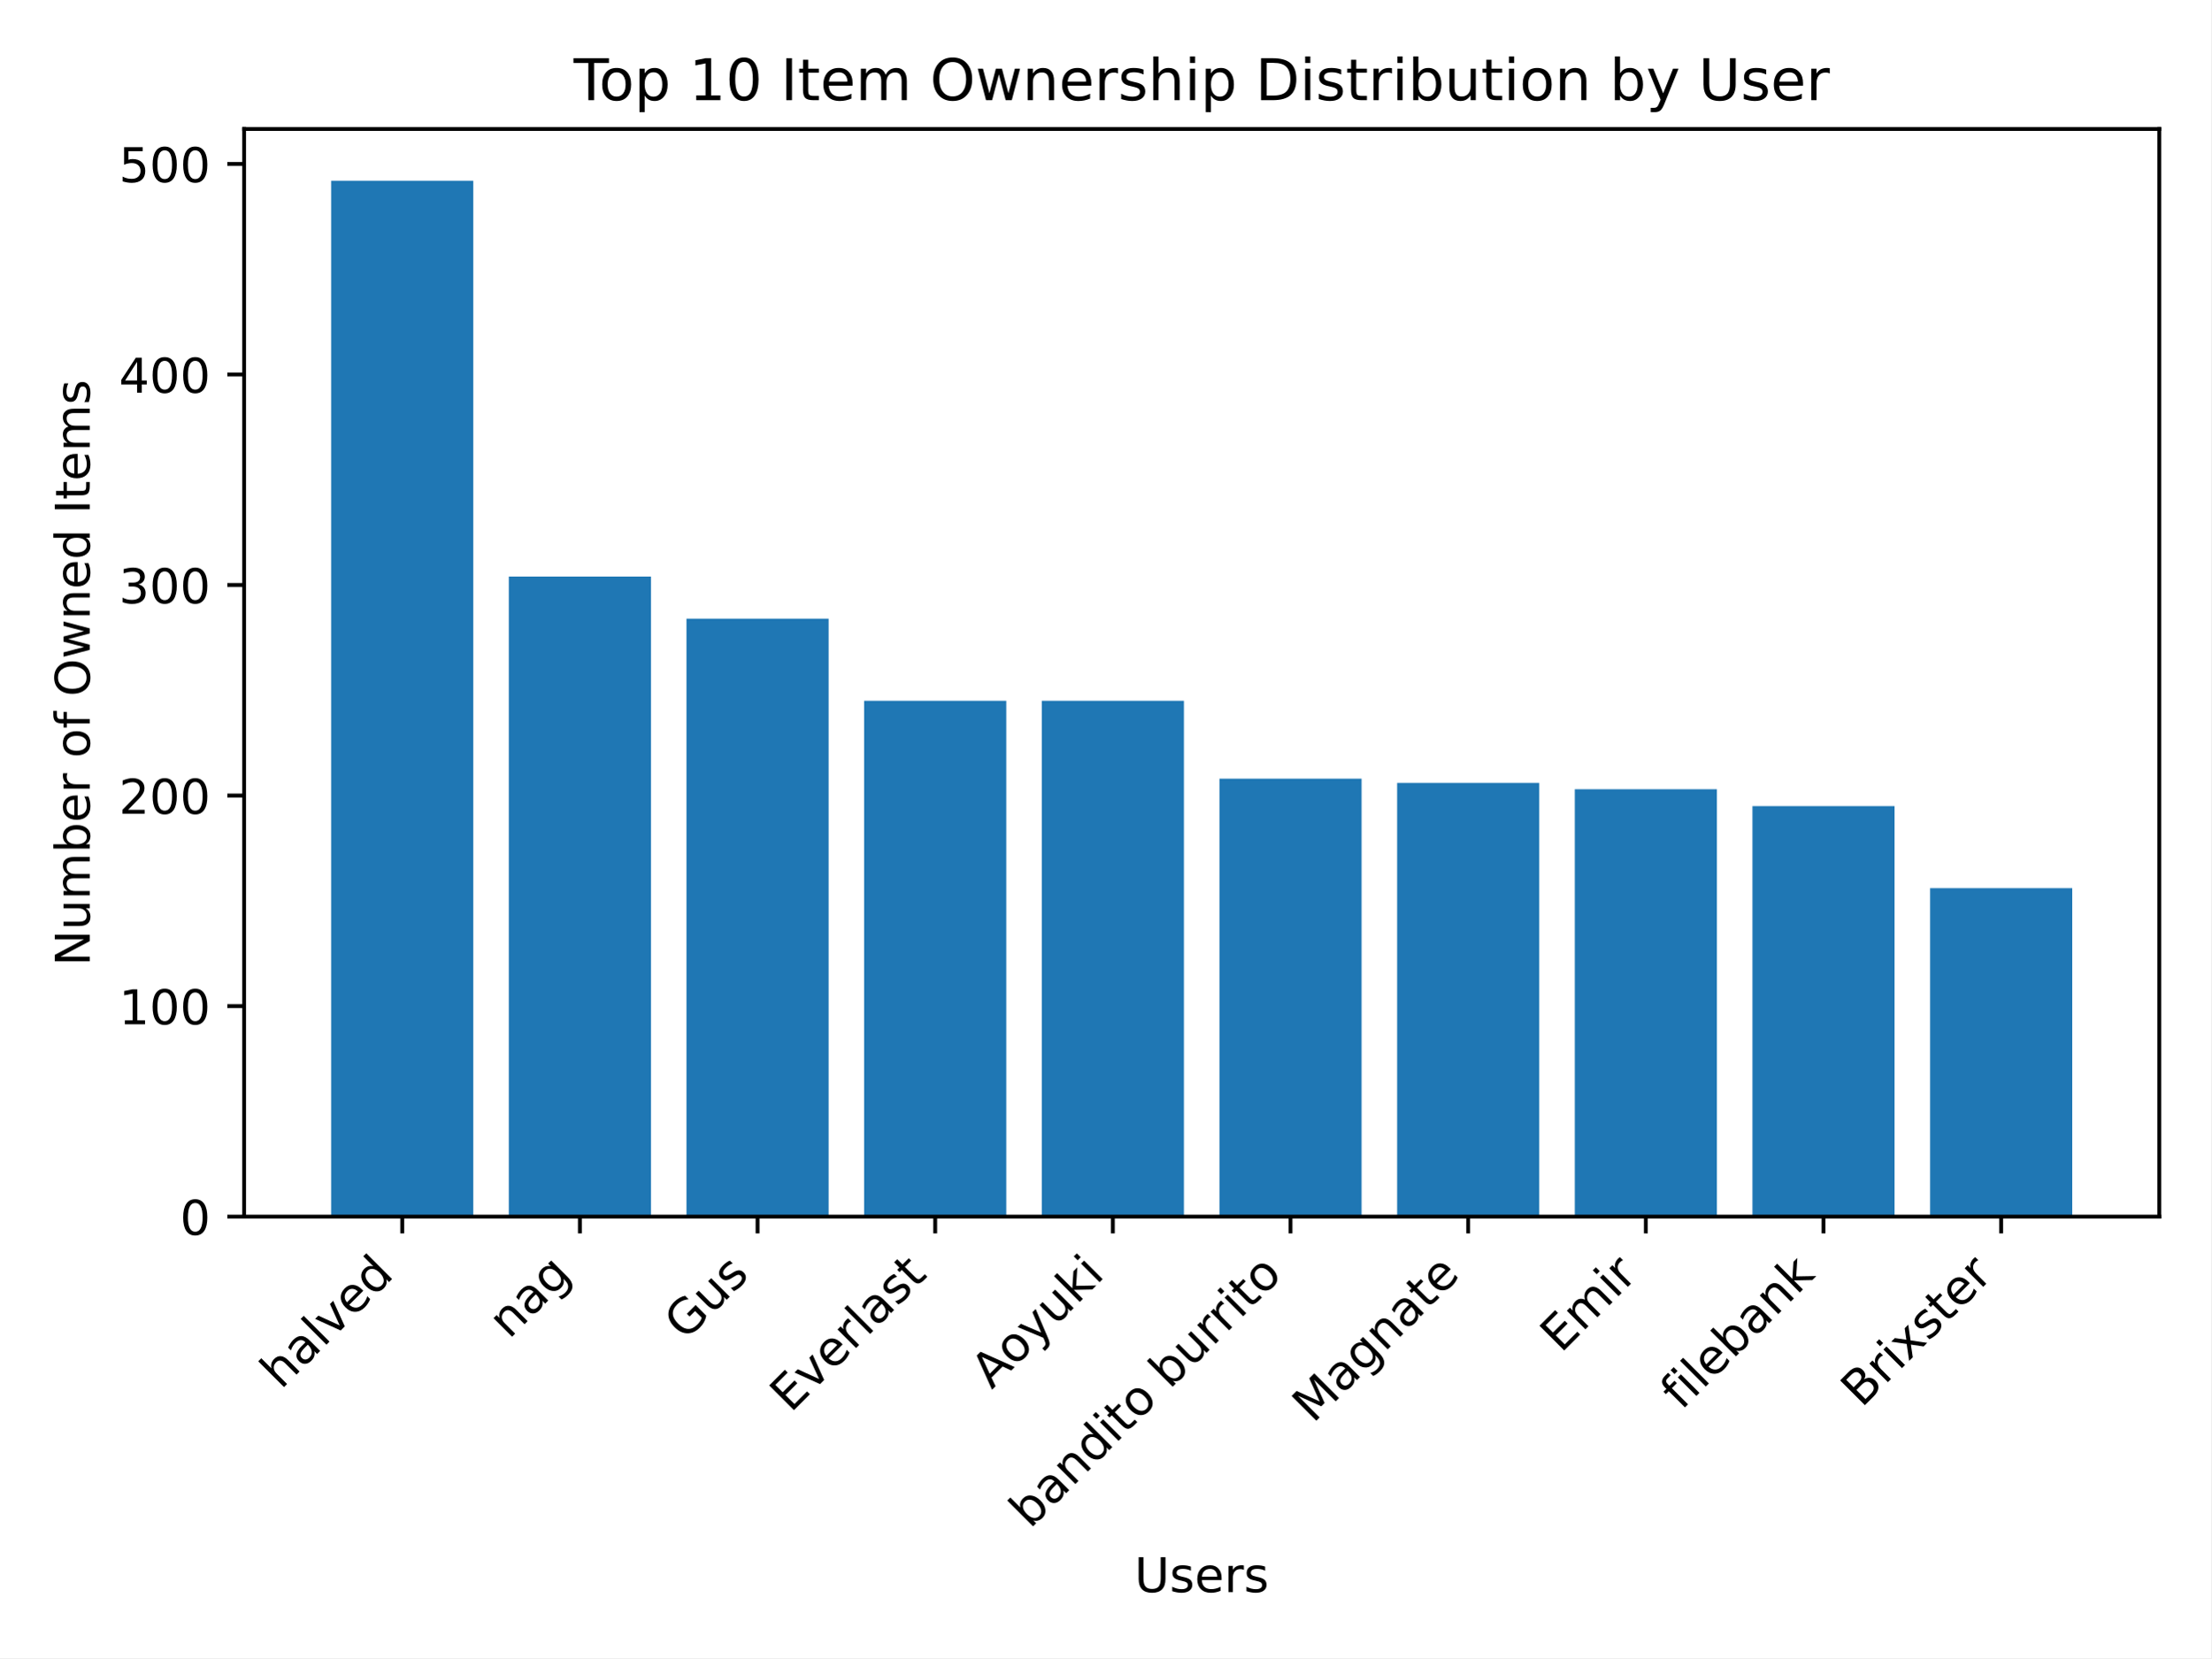
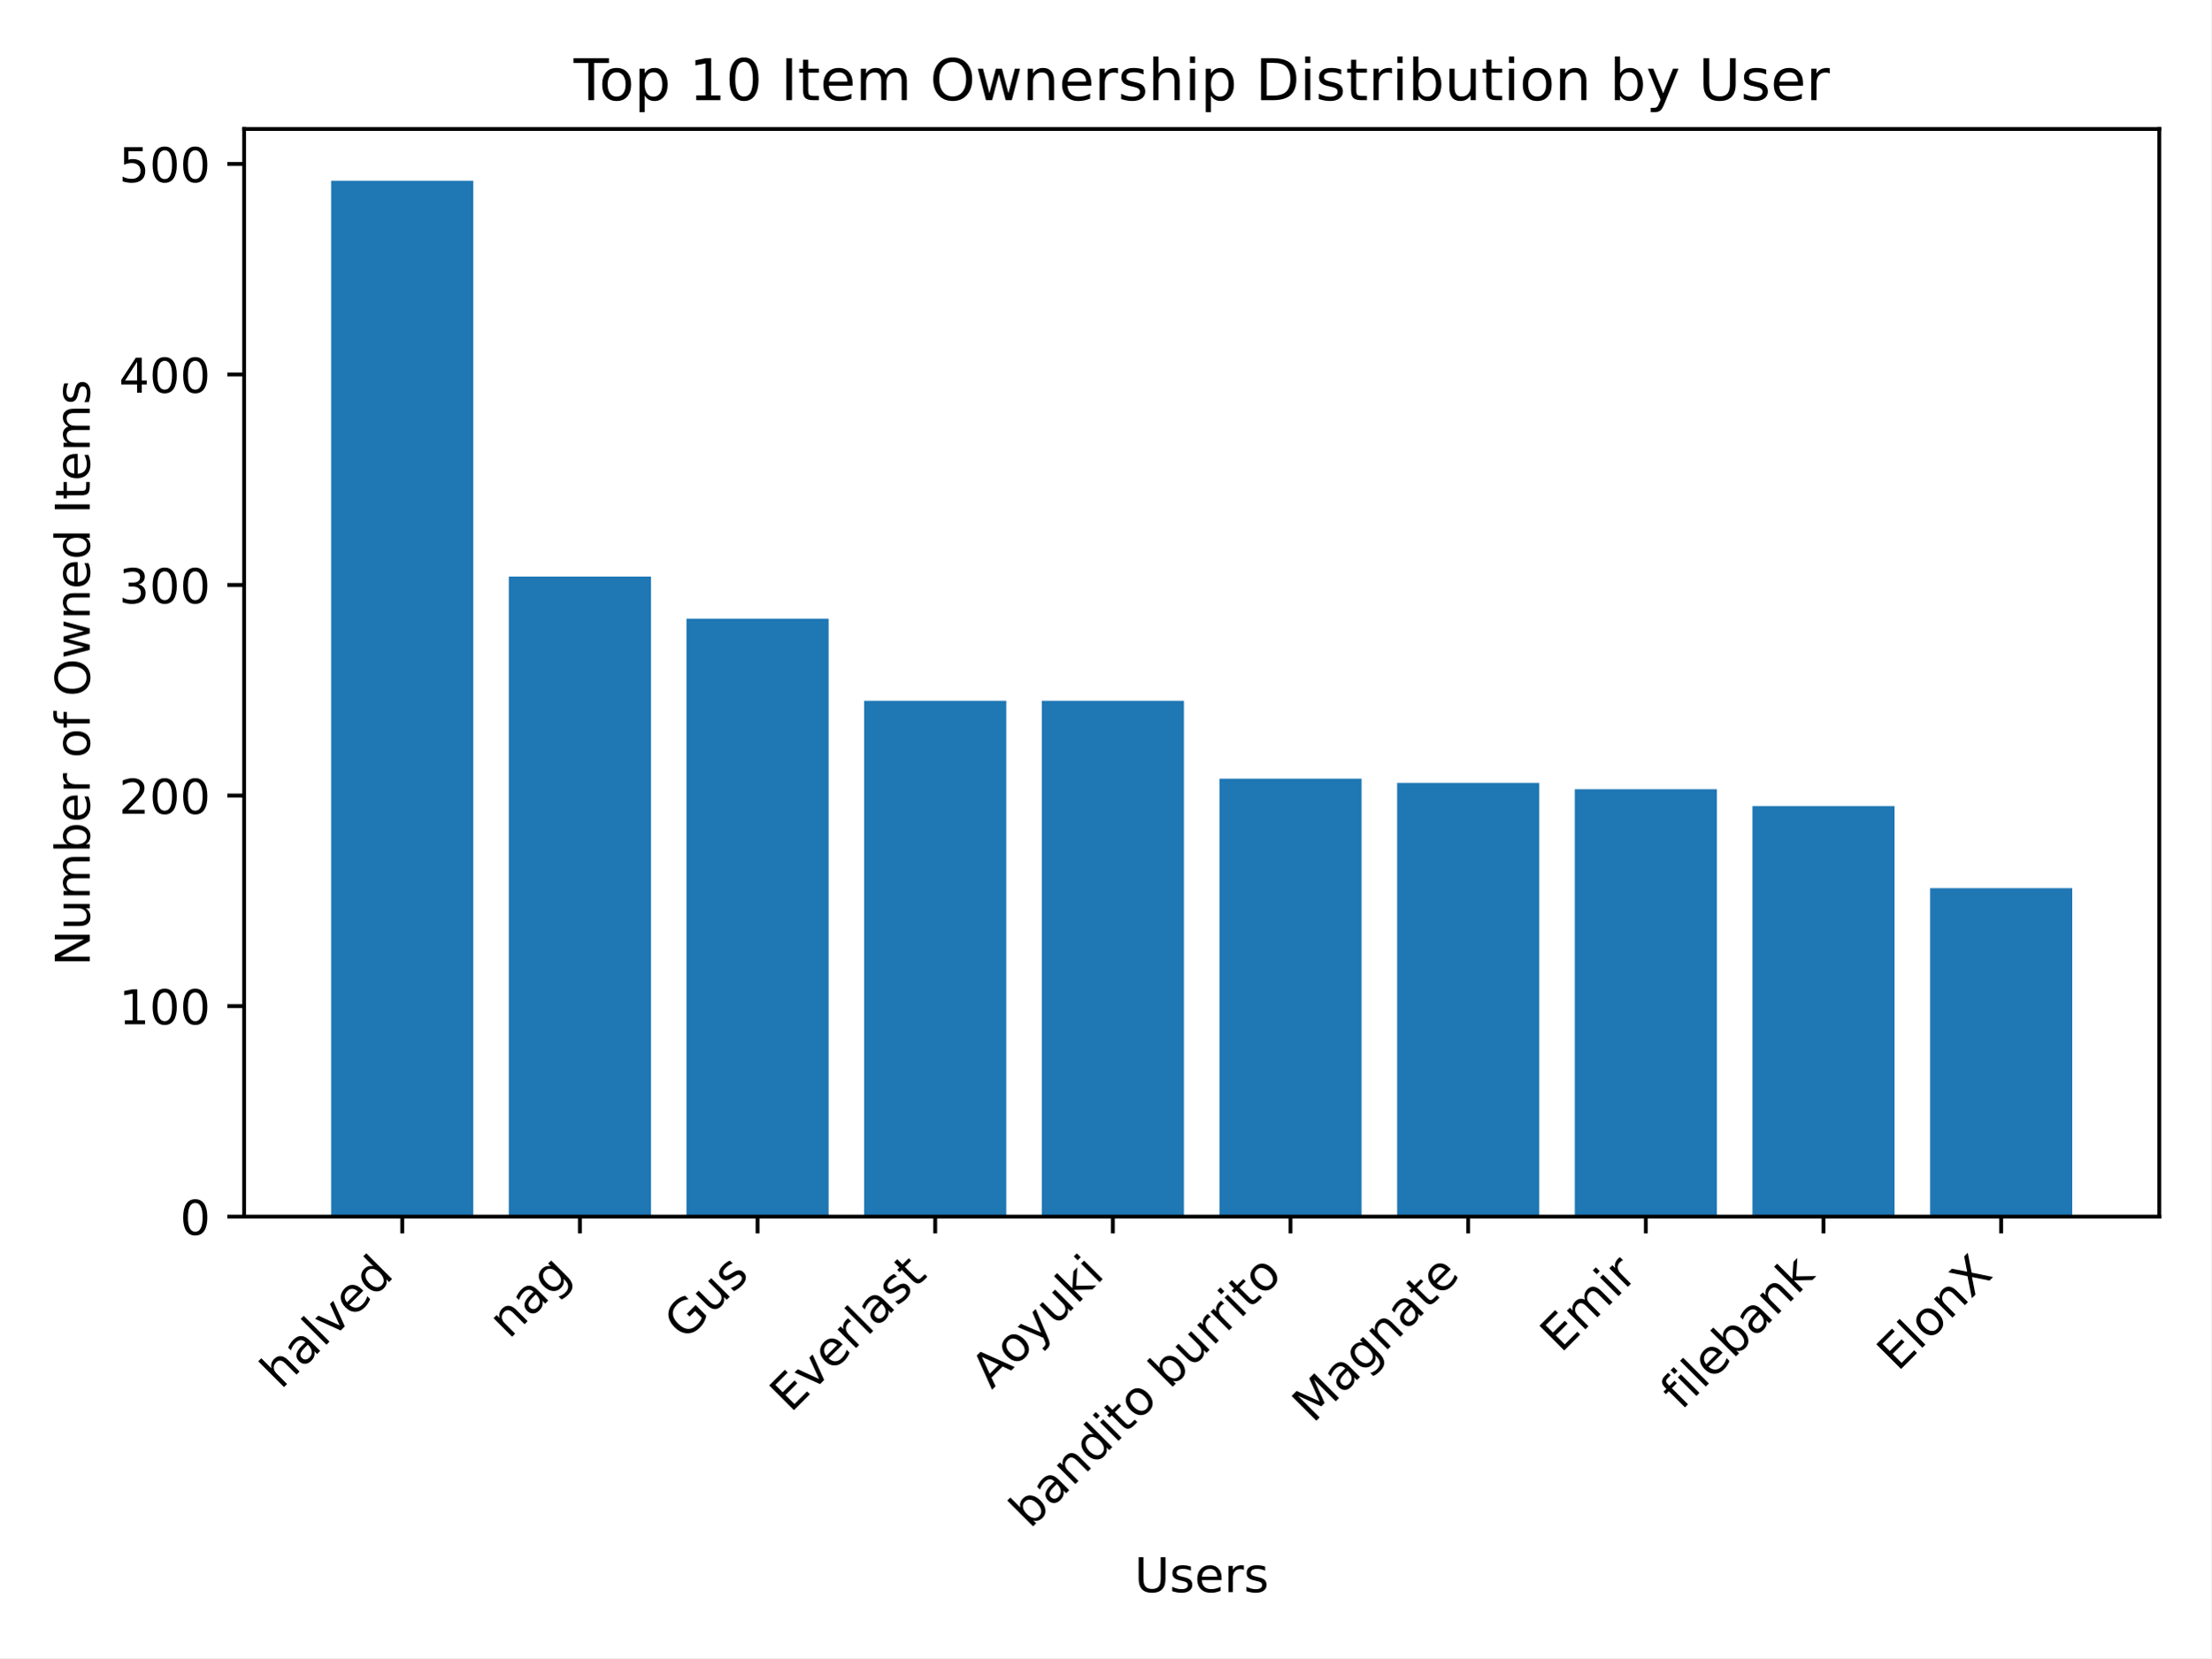
<svg xmlns="http://www.w3.org/2000/svg" xmlns:xlink="http://www.w3.org/1999/xlink" width="460.8pt" height="345.6pt" viewBox="0 0 460.8 345.6" version="1.1">
  <defs>
    <style type="text/css">*{stroke-linejoin: round; stroke-linecap: butt}</style>
  </defs>
  <g id="figure_1">
    <g id="patch_1">
      <path d="M 0 345.6  L 460.8 345.6  L 460.8 0  L 0 0  z " style="fill: #ffffff" />
    </g>
    <g id="axes_1">
      <g id="patch_2">
        <path d="M 50.87 253.581  L 450 253.581  L 450 26.88  L 50.87 26.88  z " style="fill: #ffffff" />
      </g>
      <g id="patch_3">
-         <path d="M 69.012 253.581  L 98.632 253.581  L 98.632 37.675  L 69.012 37.675  z " clip-path="url(#pdfb184b723)" style="fill: #1f77b4" />
+         <path d="M 69.012 253.581  L 98.632 253.581  L 98.632 37.675  L 69.012 37.675  z " clip-path="url(#p3d7bc5c1fe)" style="fill: #1f77b4" />
      </g>
      <g id="patch_4">
-         <path d="M 106.037 253.581  L 135.657 253.581  L 135.657 120.176  L 106.037 120.176  z " clip-path="url(#pdfb184b723)" style="fill: #1f77b4" />
+         <path d="M 106.037 253.581  L 135.657 253.581  L 135.657 120.176  L 106.037 120.176  z " clip-path="url(#p3d7bc5c1fe)" style="fill: #1f77b4" />
      </g>
      <g id="patch_5">
-         <path d="M 143.062 253.581  L 172.682 253.581  L 172.682 128.952  L 143.062 128.952  z " clip-path="url(#pdfb184b723)" style="fill: #1f77b4" />
+         <path d="M 143.062 253.581  L 172.682 253.581  L 172.682 128.952  L 143.062 128.952  z " clip-path="url(#p3d7bc5c1fe)" style="fill: #1f77b4" />
      </g>
      <g id="patch_6">
-         <path d="M 180.087 253.581  L 209.707 253.581  L 209.707 146.067  L 180.087 146.067  z " clip-path="url(#pdfb184b723)" style="fill: #1f77b4" />
+         <path d="M 180.087 253.581  L 209.707 253.581  L 209.707 146.067  L 180.087 146.067  z " clip-path="url(#p3d7bc5c1fe)" style="fill: #1f77b4" />
      </g>
      <g id="patch_7">
-         <path d="M 217.112 253.581  L 246.732 253.581  L 246.732 146.067  L 217.112 146.067  z " clip-path="url(#pdfb184b723)" style="fill: #1f77b4" />
+         <path d="M 217.112 253.581  L 246.732 253.581  L 246.732 146.067  L 217.112 146.067  z " clip-path="url(#p3d7bc5c1fe)" style="fill: #1f77b4" />
      </g>
      <g id="patch_8">
-         <path d="M 254.138 253.581  L 283.758 253.581  L 283.758 162.304  L 254.138 162.304  z " clip-path="url(#pdfb184b723)" style="fill: #1f77b4" />
+         <path d="M 254.138 253.581  L 283.758 253.581  L 283.758 162.304  L 254.138 162.304  z " clip-path="url(#p3d7bc5c1fe)" style="fill: #1f77b4" />
      </g>
      <g id="patch_9">
-         <path d="M 291.163 253.581  L 320.783 253.581  L 320.783 163.181  L 291.163 163.181  z " clip-path="url(#pdfb184b723)" style="fill: #1f77b4" />
+         <path d="M 291.163 253.581  L 320.783 253.581  L 320.783 163.181  L 291.163 163.181  z " clip-path="url(#p3d7bc5c1fe)" style="fill: #1f77b4" />
      </g>
      <g id="patch_10">
-         <path d="M 328.188 253.581  L 357.808 253.581  L 357.808 164.498  L 328.188 164.498  z " clip-path="url(#pdfb184b723)" style="fill: #1f77b4" />
+         <path d="M 328.188 253.581  L 357.808 253.581  L 357.808 164.498  L 328.188 164.498  z " clip-path="url(#p3d7bc5c1fe)" style="fill: #1f77b4" />
      </g>
      <g id="patch_11">
-         <path d="M 365.213 253.581  L 394.833 253.581  L 394.833 168.008  L 365.213 168.008  z " clip-path="url(#pdfb184b723)" style="fill: #1f77b4" />
+         <path d="M 365.213 253.581  L 394.833 253.581  L 394.833 168.008  L 365.213 168.008  z " clip-path="url(#p3d7bc5c1fe)" style="fill: #1f77b4" />
      </g>
      <g id="patch_12">
-         <path d="M 402.238 253.581  L 431.858 253.581  L 431.858 185.123  L 402.238 185.123  z " clip-path="url(#pdfb184b723)" style="fill: #1f77b4" />
+         <path d="M 402.238 253.581  L 431.858 253.581  L 431.858 185.123  L 402.238 185.123  z " clip-path="url(#p3d7bc5c1fe)" style="fill: #1f77b4" />
      </g>
      <g id="matplotlib.axis_1">
        <g id="xtick_1">
          <g id="line2d_1">
            <defs>
-               <path id="medcc4df995" d="M 0 0  L 0 3.5  " style="stroke: #000000; stroke-width: 0.8" />
+               <path id="mfca4e962c0" d="M 0 0  L 0 3.5  " style="stroke: #000000; stroke-width: 0.8" />
            </defs>
            <g>
-               <use xlink:href="#medcc4df995" x="83.822" y="253.581" style="stroke: #000000; stroke-width: 0.8" />
+               <use xlink:href="#mfca4e962c0" x="83.822" y="253.581" style="stroke: #000000; stroke-width: 0.8" />
            </g>
          </g>
          <g id="text_1">
            <g transform="translate(58.54764 289.7576) rotate(-45) scale(0.1 -0.1)">
              <defs>
                <path id="DejaVuSans-68" d="M 3513 2113  L 3513 0  L 2938 0  L 2938 2094  Q 2938 2591 2744 2837  Q 2550 3084 2163 3084  Q 1697 3084 1428 2787  Q 1159 2491 1159 1978  L 1159 0  L 581 0  L 581 4863  L 1159 4863  L 1159 2956  Q 1366 3272 1645 3428  Q 1925 3584 2291 3584  Q 2894 3584 3203 3211  Q 3513 2838 3513 2113  z " transform="scale(0.015625)" />
                <path id="DejaVuSans-61" d="M 2194 1759  Q 1497 1759 1228 1600  Q 959 1441 959 1056  Q 959 750 1161 570  Q 1363 391 1709 391  Q 2188 391 2477 730  Q 2766 1069 2766 1631  L 2766 1759  L 2194 1759  z M 3341 1997  L 3341 0  L 2766 0  L 2766 531  Q 2569 213 2275 61  Q 1981 -91 1556 -91  Q 1019 -91 701 211  Q 384 513 384 1019  Q 384 1609 779 1909  Q 1175 2209 1959 2209  L 2766 2209  L 2766 2266  Q 2766 2663 2505 2880  Q 2244 3097 1772 3097  Q 1472 3097 1187 3025  Q 903 2953 641 2809  L 641 3341  Q 956 3463 1253 3523  Q 1550 3584 1831 3584  Q 2591 3584 2966 3190  Q 3341 2797 3341 1997  z " transform="scale(0.015625)" />
                <path id="DejaVuSans-6c" d="M 603 4863  L 1178 4863  L 1178 0  L 603 0  L 603 4863  z " transform="scale(0.015625)" />
                <path id="DejaVuSans-76" d="M 191 3500  L 800 3500  L 1894 563  L 2988 3500  L 3597 3500  L 2284 0  L 1503 0  L 191 3500  z " transform="scale(0.015625)" />
                <path id="DejaVuSans-65" d="M 3597 1894  L 3597 1613  L 953 1613  Q 991 1019 1311 708  Q 1631 397 2203 397  Q 2534 397 2845 478  Q 3156 559 3463 722  L 3463 178  Q 3153 47 2828 -22  Q 2503 -91 2169 -91  Q 1331 -91 842 396  Q 353 884 353 1716  Q 353 2575 817 3079  Q 1281 3584 2069 3584  Q 2775 3584 3186 3129  Q 3597 2675 3597 1894  z M 3022 2063  Q 3016 2534 2758 2815  Q 2500 3097 2075 3097  Q 1594 3097 1305 2825  Q 1016 2553 972 2059  L 3022 2063  z " transform="scale(0.015625)" />
                <path id="DejaVuSans-64" d="M 2906 2969  L 2906 4863  L 3481 4863  L 3481 0  L 2906 0  L 2906 525  Q 2725 213 2448 61  Q 2172 -91 1784 -91  Q 1150 -91 751 415  Q 353 922 353 1747  Q 353 2572 751 3078  Q 1150 3584 1784 3584  Q 2172 3584 2448 3432  Q 2725 3281 2906 2969  z M 947 1747  Q 947 1113 1208 752  Q 1469 391 1925 391  Q 2381 391 2643 752  Q 2906 1113 2906 1747  Q 2906 2381 2643 2742  Q 2381 3103 1925 3103  Q 1469 3103 1208 2742  Q 947 2381 947 1747  z " transform="scale(0.015625)" />
              </defs>
              <use xlink:href="#DejaVuSans-68" />
              <use xlink:href="#DejaVuSans-61" transform="translate(63.37891 0)" />
              <use xlink:href="#DejaVuSans-6c" transform="translate(124.6582 0)" />
              <use xlink:href="#DejaVuSans-76" transform="translate(152.4414 0)" />
              <use xlink:href="#DejaVuSans-65" transform="translate(211.6211 0)" />
              <use xlink:href="#DejaVuSans-64" transform="translate(273.1445 0)" />
            </g>
          </g>
        </g>
        <g id="xtick_2">
          <g id="line2d_2">
            <g>
-               <use xlink:href="#medcc4df995" x="120.847" y="253.581" style="stroke: #000000; stroke-width: 0.8" />
+               <use xlink:href="#mfca4e962c0" x="120.847" y="253.581" style="stroke: #000000; stroke-width: 0.8" />
            </g>
          </g>
          <g id="text_2">
            <g transform="translate(106.0732 279.257) rotate(-45) scale(0.1 -0.1)">
              <defs>
                <path id="DejaVuSans-6e" d="M 3513 2113  L 3513 0  L 2938 0  L 2938 2094  Q 2938 2591 2744 2837  Q 2550 3084 2163 3084  Q 1697 3084 1428 2787  Q 1159 2491 1159 1978  L 1159 0  L 581 0  L 581 3500  L 1159 3500  L 1159 2956  Q 1366 3272 1645 3428  Q 1925 3584 2291 3584  Q 2894 3584 3203 3211  Q 3513 2838 3513 2113  z " transform="scale(0.015625)" />
                <path id="DejaVuSans-67" d="M 2906 1791  Q 2906 2416 2648 2759  Q 2391 3103 1925 3103  Q 1463 3103 1205 2759  Q 947 2416 947 1791  Q 947 1169 1205 825  Q 1463 481 1925 481  Q 2391 481 2648 825  Q 2906 1169 2906 1791  z M 3481 434  Q 3481 -459 3084 -895  Q 2688 -1331 1869 -1331  Q 1566 -1331 1297 -1286  Q 1028 -1241 775 -1147  L 775 -588  Q 1028 -725 1275 -790  Q 1522 -856 1778 -856  Q 2344 -856 2625 -561  Q 2906 -266 2906 331  L 2906 616  Q 2728 306 2450 153  Q 2172 0 1784 0  Q 1141 0 747 490  Q 353 981 353 1791  Q 353 2603 747 3093  Q 1141 3584 1784 3584  Q 2172 3584 2450 3431  Q 2728 3278 2906 2969  L 2906 3500  L 3481 3500  L 3481 434  z " transform="scale(0.015625)" />
              </defs>
              <use xlink:href="#DejaVuSans-6e" />
              <use xlink:href="#DejaVuSans-61" transform="translate(63.37891 0)" />
              <use xlink:href="#DejaVuSans-67" transform="translate(124.6582 0)" />
            </g>
          </g>
        </g>
        <g id="xtick_3">
          <g id="line2d_3">
            <g>
-               <use xlink:href="#medcc4df995" x="157.872" y="253.581" style="stroke: #000000; stroke-width: 0.8" />
+               <use xlink:href="#mfca4e962c0" x="157.872" y="253.581" style="stroke: #000000; stroke-width: 0.8" />
            </g>
          </g>
          <g id="text_3">
            <g transform="translate(142.758 279.5973) rotate(-45) scale(0.1 -0.1)">
              <defs>
                <path id="DejaVuSans-47" d="M 3809 666  L 3809 1919  L 2778 1919  L 2778 2438  L 4434 2438  L 4434 434  Q 4069 175 3628 42  Q 3188 -91 2688 -91  Q 1594 -91 976 548  Q 359 1188 359 2328  Q 359 3472 976 4111  Q 1594 4750 2688 4750  Q 3144 4750 3555 4637  Q 3966 4525 4313 4306  L 4313 3634  Q 3963 3931 3569 4081  Q 3175 4231 2741 4231  Q 1884 4231 1454 3753  Q 1025 3275 1025 2328  Q 1025 1384 1454 906  Q 1884 428 2741 428  Q 3075 428 3337 486  Q 3600 544 3809 666  z " transform="scale(0.015625)" />
                <path id="DejaVuSans-75" d="M 544 1381  L 544 3500  L 1119 3500  L 1119 1403  Q 1119 906 1312 657  Q 1506 409 1894 409  Q 2359 409 2629 706  Q 2900 1003 2900 1516  L 2900 3500  L 3475 3500  L 3475 0  L 2900 0  L 2900 538  Q 2691 219 2414 64  Q 2138 -91 1772 -91  Q 1169 -91 856 284  Q 544 659 544 1381  z M 1991 3584  L 1991 3584  z " transform="scale(0.015625)" />
                <path id="DejaVuSans-73" d="M 2834 3397  L 2834 2853  Q 2591 2978 2328 3040  Q 2066 3103 1784 3103  Q 1356 3103 1142 2972  Q 928 2841 928 2578  Q 928 2378 1081 2264  Q 1234 2150 1697 2047  L 1894 2003  Q 2506 1872 2764 1633  Q 3022 1394 3022 966  Q 3022 478 2636 193  Q 2250 -91 1575 -91  Q 1294 -91 989 -36  Q 684 19 347 128  L 347 722  Q 666 556 975 473  Q 1284 391 1588 391  Q 1994 391 2212 530  Q 2431 669 2431 922  Q 2431 1156 2273 1281  Q 2116 1406 1581 1522  L 1381 1569  Q 847 1681 609 1914  Q 372 2147 372 2553  Q 372 3047 722 3315  Q 1072 3584 1716 3584  Q 2034 3584 2315 3537  Q 2597 3491 2834 3397  z " transform="scale(0.015625)" />
              </defs>
              <use xlink:href="#DejaVuSans-47" />
              <use xlink:href="#DejaVuSans-75" transform="translate(77.49023 0)" />
              <use xlink:href="#DejaVuSans-73" transform="translate(140.8691 0)" />
            </g>
          </g>
        </g>
        <g id="xtick_4">
          <g id="line2d_4">
            <g>
-               <use xlink:href="#medcc4df995" x="194.897" y="253.581" style="stroke: #000000; stroke-width: 0.8" />
+               <use xlink:href="#mfca4e962c0" x="194.897" y="253.581" style="stroke: #000000; stroke-width: 0.8" />
            </g>
          </g>
          <g id="text_4">
            <g transform="translate(164.7625 294.6178) rotate(-45) scale(0.1 -0.1)">
              <defs>
                <path id="DejaVuSans-45" d="M 628 4666  L 3578 4666  L 3578 4134  L 1259 4134  L 1259 2753  L 3481 2753  L 3481 2222  L 1259 2222  L 1259 531  L 3634 531  L 3634 0  L 628 0  L 628 4666  z " transform="scale(0.015625)" />
                <path id="DejaVuSans-72" d="M 2631 2963  Q 2534 3019 2420 3045  Q 2306 3072 2169 3072  Q 1681 3072 1420 2755  Q 1159 2438 1159 1844  L 1159 0  L 581 0  L 581 3500  L 1159 3500  L 1159 2956  Q 1341 3275 1631 3429  Q 1922 3584 2338 3584  Q 2397 3584 2469 3576  Q 2541 3569 2628 3553  L 2631 2963  z " transform="scale(0.015625)" />
                <path id="DejaVuSans-74" d="M 1172 4494  L 1172 3500  L 2356 3500  L 2356 3053  L 1172 3053  L 1172 1153  Q 1172 725 1289 603  Q 1406 481 1766 481  L 2356 481  L 2356 0  L 1766 0  Q 1100 0 847 248  Q 594 497 594 1153  L 594 3053  L 172 3053  L 172 3500  L 594 3500  L 594 4494  L 1172 4494  z " transform="scale(0.015625)" />
              </defs>
              <use xlink:href="#DejaVuSans-45" />
              <use xlink:href="#DejaVuSans-76" transform="translate(63.18359 0)" />
              <use xlink:href="#DejaVuSans-65" transform="translate(122.3633 0)" />
              <use xlink:href="#DejaVuSans-72" transform="translate(183.8867 0)" />
              <use xlink:href="#DejaVuSans-6c" transform="translate(225 0)" />
              <use xlink:href="#DejaVuSans-61" transform="translate(252.7832 0)" />
              <use xlink:href="#DejaVuSans-73" transform="translate(314.0625 0)" />
              <use xlink:href="#DejaVuSans-74" transform="translate(366.1621 0)" />
            </g>
          </g>
        </g>
        <g id="xtick_5">
          <g id="line2d_5">
            <g>
-               <use xlink:href="#medcc4df995" x="231.922" y="253.581" style="stroke: #000000; stroke-width: 0.8" />
+               <use xlink:href="#mfca4e962c0" x="231.922" y="253.581" style="stroke: #000000; stroke-width: 0.8" />
            </g>
          </g>
          <g id="text_5">
            <g transform="translate(206.6865 289.7189) rotate(-45) scale(0.1 -0.1)">
              <defs>
                <path id="DejaVuSans-41" d="M 2188 4044  L 1331 1722  L 3047 1722  L 2188 4044  z M 1831 4666  L 2547 4666  L 4325 0  L 3669 0  L 3244 1197  L 1141 1197  L 716 0  L 50 0  L 1831 4666  z " transform="scale(0.015625)" />
                <path id="DejaVuSans-6f" d="M 1959 3097  Q 1497 3097 1228 2736  Q 959 2375 959 1747  Q 959 1119 1226 758  Q 1494 397 1959 397  Q 2419 397 2687 759  Q 2956 1122 2956 1747  Q 2956 2369 2687 2733  Q 2419 3097 1959 3097  z M 1959 3584  Q 2709 3584 3137 3096  Q 3566 2609 3566 1747  Q 3566 888 3137 398  Q 2709 -91 1959 -91  Q 1206 -91 779 398  Q 353 888 353 1747  Q 353 2609 779 3096  Q 1206 3584 1959 3584  z " transform="scale(0.015625)" />
                <path id="DejaVuSans-79" d="M 2059 -325  Q 1816 -950 1584 -1140  Q 1353 -1331 966 -1331  L 506 -1331  L 506 -850  L 844 -850  Q 1081 -850 1212 -737  Q 1344 -625 1503 -206  L 1606 56  L 191 3500  L 800 3500  L 1894 763  L 2988 3500  L 3597 3500  L 2059 -325  z " transform="scale(0.015625)" />
                <path id="DejaVuSans-6b" d="M 581 4863  L 1159 4863  L 1159 1991  L 2875 3500  L 3609 3500  L 1753 1863  L 3688 0  L 2938 0  L 1159 1709  L 1159 0  L 581 0  L 581 4863  z " transform="scale(0.015625)" />
                <path id="DejaVuSans-69" d="M 603 3500  L 1178 3500  L 1178 0  L 603 0  L 603 3500  z M 603 4863  L 1178 4863  L 1178 4134  L 603 4134  L 603 4863  z " transform="scale(0.015625)" />
              </defs>
              <use xlink:href="#DejaVuSans-41" />
              <use xlink:href="#DejaVuSans-6f" transform="translate(66.6582 0)" />
              <use xlink:href="#DejaVuSans-79" transform="translate(127.8398 0)" />
              <use xlink:href="#DejaVuSans-75" transform="translate(187.0195 0)" />
              <use xlink:href="#DejaVuSans-6b" transform="translate(250.3984 0)" />
              <use xlink:href="#DejaVuSans-69" transform="translate(308.3086 0)" />
            </g>
          </g>
        </g>
        <g id="xtick_6">
          <g id="line2d_6">
            <g>
-               <use xlink:href="#medcc4df995" x="268.948" y="253.581" style="stroke: #000000; stroke-width: 0.8" />
+               <use xlink:href="#mfca4e962c0" x="268.948" y="253.581" style="stroke: #000000; stroke-width: 0.8" />
            </g>
          </g>
          <g id="text_6">
            <g transform="translate(214.6506 318.7799) rotate(-45) scale(0.1 -0.1)">
              <defs>
                <path id="DejaVuSans-62" d="M 3116 1747  Q 3116 2381 2855 2742  Q 2594 3103 2138 3103  Q 1681 3103 1420 2742  Q 1159 2381 1159 1747  Q 1159 1113 1420 752  Q 1681 391 2138 391  Q 2594 391 2855 752  Q 3116 1113 3116 1747  z M 1159 2969  Q 1341 3281 1617 3432  Q 1894 3584 2278 3584  Q 2916 3584 3314 3078  Q 3713 2572 3713 1747  Q 3713 922 3314 415  Q 2916 -91 2278 -91  Q 1894 -91 1617 61  Q 1341 213 1159 525  L 1159 0  L 581 0  L 581 4863  L 1159 4863  L 1159 2969  z " transform="scale(0.015625)" />
                <path id="DejaVuSans-20" transform="scale(0.015625)" />
              </defs>
              <use xlink:href="#DejaVuSans-62" />
              <use xlink:href="#DejaVuSans-61" transform="translate(63.47656 0)" />
              <use xlink:href="#DejaVuSans-6e" transform="translate(124.7559 0)" />
              <use xlink:href="#DejaVuSans-64" transform="translate(188.1348 0)" />
              <use xlink:href="#DejaVuSans-69" transform="translate(251.6113 0)" />
              <use xlink:href="#DejaVuSans-74" transform="translate(279.3945 0)" />
              <use xlink:href="#DejaVuSans-6f" transform="translate(318.6035 0)" />
              <use xlink:href="#DejaVuSans-20" transform="translate(379.7852 0)" />
              <use xlink:href="#DejaVuSans-62" transform="translate(411.5723 0)" />
              <use xlink:href="#DejaVuSans-75" transform="translate(475.0488 0)" />
              <use xlink:href="#DejaVuSans-72" transform="translate(538.4277 0)" />
              <use xlink:href="#DejaVuSans-72" transform="translate(577.791 0)" />
              <use xlink:href="#DejaVuSans-69" transform="translate(618.9043 0)" />
              <use xlink:href="#DejaVuSans-74" transform="translate(646.6875 0)" />
              <use xlink:href="#DejaVuSans-6f" transform="translate(685.8965 0)" />
            </g>
          </g>
        </g>
        <g id="xtick_7">
          <g id="line2d_7">
            <g>
-               <use xlink:href="#medcc4df995" x="305.973" y="253.581" style="stroke: #000000; stroke-width: 0.8" />
+               <use xlink:href="#mfca4e962c0" x="305.973" y="253.581" style="stroke: #000000; stroke-width: 0.8" />
            </g>
          </g>
          <g id="text_7">
            <g transform="translate(273.6412 296.8143) rotate(-45) scale(0.1 -0.1)">
              <defs>
                <path id="DejaVuSans-4d" d="M 628 4666  L 1569 4666  L 2759 1491  L 3956 4666  L 4897 4666  L 4897 0  L 4281 0  L 4281 4097  L 3078 897  L 2444 897  L 1241 4097  L 1241 0  L 628 0  L 628 4666  z " transform="scale(0.015625)" />
              </defs>
              <use xlink:href="#DejaVuSans-4d" />
              <use xlink:href="#DejaVuSans-61" transform="translate(86.2793 0)" />
              <use xlink:href="#DejaVuSans-67" transform="translate(147.5586 0)" />
              <use xlink:href="#DejaVuSans-6e" transform="translate(211.0352 0)" />
              <use xlink:href="#DejaVuSans-61" transform="translate(274.4141 0)" />
              <use xlink:href="#DejaVuSans-74" transform="translate(335.6934 0)" />
              <use xlink:href="#DejaVuSans-65" transform="translate(374.9023 0)" />
            </g>
          </g>
        </g>
        <g id="xtick_8">
          <g id="line2d_8">
            <g>
-               <use xlink:href="#medcc4df995" x="342.998" y="253.581" style="stroke: #000000; stroke-width: 0.8" />
+               <use xlink:href="#mfca4e962c0" x="342.998" y="253.581" style="stroke: #000000; stroke-width: 0.8" />
            </g>
          </g>
          <g id="text_8">
            <g transform="translate(325.3001 282.1805) rotate(-45) scale(0.1 -0.1)">
              <defs>
                <path id="DejaVuSans-6d" d="M 3328 2828  Q 3544 3216 3844 3400  Q 4144 3584 4550 3584  Q 5097 3584 5394 3201  Q 5691 2819 5691 2113  L 5691 0  L 5113 0  L 5113 2094  Q 5113 2597 4934 2840  Q 4756 3084 4391 3084  Q 3944 3084 3684 2787  Q 3425 2491 3425 1978  L 3425 0  L 2847 0  L 2847 2094  Q 2847 2600 2669 2842  Q 2491 3084 2119 3084  Q 1678 3084 1418 2786  Q 1159 2488 1159 1978  L 1159 0  L 581 0  L 581 3500  L 1159 3500  L 1159 2956  Q 1356 3278 1631 3431  Q 1906 3584 2284 3584  Q 2666 3584 2933 3390  Q 3200 3197 3328 2828  z " transform="scale(0.015625)" />
              </defs>
              <use xlink:href="#DejaVuSans-45" />
              <use xlink:href="#DejaVuSans-6d" transform="translate(63.18359 0)" />
              <use xlink:href="#DejaVuSans-69" transform="translate(160.5957 0)" />
              <use xlink:href="#DejaVuSans-72" transform="translate(188.3789 0)" />
            </g>
          </g>
        </g>
        <g id="xtick_9">
          <g id="line2d_9">
            <g>
-               <use xlink:href="#medcc4df995" x="380.023" y="253.581" style="stroke: #000000; stroke-width: 0.8" />
+               <use xlink:href="#mfca4e962c0" x="380.023" y="253.581" style="stroke: #000000; stroke-width: 0.8" />
            </g>
          </g>
          <g id="text_9">
            <g transform="translate(350.3849 294.1206) rotate(-45) scale(0.1 -0.1)">
              <defs>
                <path id="DejaVuSans-66" d="M 2375 4863  L 2375 4384  L 1825 4384  Q 1516 4384 1395 4259  Q 1275 4134 1275 3809  L 1275 3500  L 2222 3500  L 2222 3053  L 1275 3053  L 1275 0  L 697 0  L 697 3053  L 147 3053  L 147 3500  L 697 3500  L 697 3744  Q 697 4328 969 4595  Q 1241 4863 1831 4863  L 2375 4863  z " transform="scale(0.015625)" />
              </defs>
              <use xlink:href="#DejaVuSans-66" />
              <use xlink:href="#DejaVuSans-69" transform="translate(35.20508 0)" />
              <use xlink:href="#DejaVuSans-6c" transform="translate(62.98828 0)" />
              <use xlink:href="#DejaVuSans-65" transform="translate(90.77148 0)" />
              <use xlink:href="#DejaVuSans-62" transform="translate(152.2949 0)" />
              <use xlink:href="#DejaVuSans-61" transform="translate(215.7715 0)" />
              <use xlink:href="#DejaVuSans-6e" transform="translate(277.0508 0)" />
              <use xlink:href="#DejaVuSans-6b" transform="translate(340.4297 0)" />
            </g>
          </g>
        </g>
        <g id="xtick_10">
          <g id="line2d_10">
            <g>
-               <use xlink:href="#medcc4df995" x="417.048" y="253.581" style="stroke: #000000; stroke-width: 0.8" />
+               <use xlink:href="#mfca4e962c0" x="417.048" y="253.581" style="stroke: #000000; stroke-width: 0.8" />
            </g>
          </g>
          <g id="text_10">
-             <g transform="translate(387.9558 293.5748) rotate(-45) scale(0.1 -0.1)">
-               <defs>
-                 <path id="DejaVuSans-42" d="M 1259 2228  L 1259 519  L 2272 519  Q 2781 519 3026 730  Q 3272 941 3272 1375  Q 3272 1813 3026 2020  Q 2781 2228 2272 2228  L 1259 2228  z M 1259 4147  L 1259 2741  L 2194 2741  Q 2656 2741 2882 2914  Q 3109 3088 3109 3444  Q 3109 3797 2882 3972  Q 2656 4147 2194 4147  L 1259 4147  z M 628 4666  L 2241 4666  Q 2963 4666 3353 4366  Q 3744 4066 3744 3513  Q 3744 3084 3544 2831  Q 3344 2578 2956 2516  Q 3422 2416 3680 2098  Q 3938 1781 3938 1306  Q 3938 681 3513 340  Q 3088 0 2303 0  L 628 0  L 628 4666  z " transform="scale(0.015625)" />
-                 <path id="DejaVuSans-78" d="M 3513 3500  L 2247 1797  L 3578 0  L 2900 0  L 1881 1375  L 863 0  L 184 0  L 1544 1831  L 300 3500  L 978 3500  L 1906 2253  L 2834 3500  L 3513 3500  z " transform="scale(0.015625)" />
-               </defs>
-               <use xlink:href="#DejaVuSans-42" />
-               <use xlink:href="#DejaVuSans-72" transform="translate(68.60352 0)" />
-               <use xlink:href="#DejaVuSans-69" transform="translate(109.7168 0)" />
-               <use xlink:href="#DejaVuSans-78" transform="translate(137.5 0)" />
-               <use xlink:href="#DejaVuSans-73" transform="translate(196.6797 0)" />
-               <use xlink:href="#DejaVuSans-74" transform="translate(248.7793 0)" />
-               <use xlink:href="#DejaVuSans-65" transform="translate(287.9883 0)" />
-               <use xlink:href="#DejaVuSans-72" transform="translate(349.5117 0)" />
+             <g transform="translate(395.4931 286.0375) rotate(-45) scale(0.1 -0.1)">
+               <defs>
+                 <path id="DejaVuSans-58" d="M 403 4666  L 1081 4666  L 2241 2931  L 3406 4666  L 4084 4666  L 2584 2425  L 4184 0  L 3506 0  L 2194 1984  L 872 0  L 191 0  L 1856 2491  L 403 4666  z " transform="scale(0.015625)" />
+               </defs>
+               <use xlink:href="#DejaVuSans-45" />
+               <use xlink:href="#DejaVuSans-6c" transform="translate(63.18359 0)" />
+               <use xlink:href="#DejaVuSans-6f" transform="translate(90.9668 0)" />
+               <use xlink:href="#DejaVuSans-6e" transform="translate(152.1484 0)" />
+               <use xlink:href="#DejaVuSans-58" transform="translate(215.5273 0)" />
            </g>
          </g>
        </g>
        <g id="text_11">
          <g transform="translate(236.4342 331.8489) scale(0.1 -0.1)">
            <defs>
              <path id="DejaVuSans-55" d="M 556 4666  L 1191 4666  L 1191 1831  Q 1191 1081 1462 751  Q 1734 422 2344 422  Q 2950 422 3222 751  Q 3494 1081 3494 1831  L 3494 4666  L 4128 4666  L 4128 1753  Q 4128 841 3676 375  Q 3225 -91 2344 -91  Q 1459 -91 1007 375  Q 556 841 556 1753  L 556 4666  z " transform="scale(0.015625)" />
            </defs>
            <use xlink:href="#DejaVuSans-55" />
            <use xlink:href="#DejaVuSans-73" transform="translate(73.19336 0)" />
            <use xlink:href="#DejaVuSans-65" transform="translate(125.293 0)" />
            <use xlink:href="#DejaVuSans-72" transform="translate(186.8164 0)" />
            <use xlink:href="#DejaVuSans-73" transform="translate(227.9297 0)" />
          </g>
        </g>
      </g>
      <g id="matplotlib.axis_2">
        <g id="ytick_1">
          <g id="line2d_11">
            <defs>
-               <path id="mcb894cd25c" d="M 0 0  L -3.5 0  " style="stroke: #000000; stroke-width: 0.8" />
+               <path id="mdd9d4950ff" d="M 0 0  L -3.5 0  " style="stroke: #000000; stroke-width: 0.8" />
            </defs>
            <g>
-               <use xlink:href="#mcb894cd25c" x="50.87" y="253.581" style="stroke: #000000; stroke-width: 0.8" />
+               <use xlink:href="#mdd9d4950ff" x="50.87" y="253.581" style="stroke: #000000; stroke-width: 0.8" />
            </g>
          </g>
          <g id="text_12">
            <g transform="translate(37.5075 257.3798) scale(0.1 -0.1)">
              <defs>
                <path id="DejaVuSans-30" d="M 2034 4250  Q 1547 4250 1301 3770  Q 1056 3291 1056 2328  Q 1056 1369 1301 889  Q 1547 409 2034 409  Q 2525 409 2770 889  Q 3016 1369 3016 2328  Q 3016 3291 2770 3770  Q 2525 4250 2034 4250  z M 2034 4750  Q 2819 4750 3233 4129  Q 3647 3509 3647 2328  Q 3647 1150 3233 529  Q 2819 -91 2034 -91  Q 1250 -91 836 529  Q 422 1150 422 2328  Q 422 3509 836 4129  Q 1250 4750 2034 4750  z " transform="scale(0.015625)" />
              </defs>
              <use xlink:href="#DejaVuSans-30" />
            </g>
          </g>
        </g>
        <g id="ytick_2">
          <g id="line2d_12">
            <g>
-               <use xlink:href="#mcb894cd25c" x="50.87" y="209.697" style="stroke: #000000; stroke-width: 0.8" />
+               <use xlink:href="#mdd9d4950ff" x="50.87" y="209.697" style="stroke: #000000; stroke-width: 0.8" />
            </g>
          </g>
          <g id="text_13">
            <g transform="translate(24.7825 213.4966) scale(0.1 -0.1)">
              <defs>
                <path id="DejaVuSans-31" d="M 794 531  L 1825 531  L 1825 4091  L 703 3866  L 703 4441  L 1819 4666  L 2450 4666  L 2450 531  L 3481 531  L 3481 0  L 794 0  L 794 531  z " transform="scale(0.015625)" />
              </defs>
              <use xlink:href="#DejaVuSans-31" />
              <use xlink:href="#DejaVuSans-30" transform="translate(63.62305 0)" />
              <use xlink:href="#DejaVuSans-30" transform="translate(127.2461 0)" />
            </g>
          </g>
        </g>
        <g id="ytick_3">
          <g id="line2d_13">
            <g>
-               <use xlink:href="#mcb894cd25c" x="50.87" y="165.814" style="stroke: #000000; stroke-width: 0.8" />
+               <use xlink:href="#mdd9d4950ff" x="50.87" y="165.814" style="stroke: #000000; stroke-width: 0.8" />
            </g>
          </g>
          <g id="text_14">
            <g transform="translate(24.7825 169.6134) scale(0.1 -0.1)">
              <defs>
                <path id="DejaVuSans-32" d="M 1228 531  L 3431 531  L 3431 0  L 469 0  L 469 531  Q 828 903 1448 1529  Q 2069 2156 2228 2338  Q 2531 2678 2651 2914  Q 2772 3150 2772 3378  Q 2772 3750 2511 3984  Q 2250 4219 1831 4219  Q 1534 4219 1204 4116  Q 875 4013 500 3803  L 500 4441  Q 881 4594 1212 4672  Q 1544 4750 1819 4750  Q 2544 4750 2975 4387  Q 3406 4025 3406 3419  Q 3406 3131 3298 2873  Q 3191 2616 2906 2266  Q 2828 2175 2409 1742  Q 1991 1309 1228 531  z " transform="scale(0.015625)" />
              </defs>
              <use xlink:href="#DejaVuSans-32" />
              <use xlink:href="#DejaVuSans-30" transform="translate(63.62305 0)" />
              <use xlink:href="#DejaVuSans-30" transform="translate(127.2461 0)" />
            </g>
          </g>
        </g>
        <g id="ytick_4">
          <g id="line2d_14">
            <g>
-               <use xlink:href="#mcb894cd25c" x="50.87" y="121.931" style="stroke: #000000; stroke-width: 0.8" />
+               <use xlink:href="#mdd9d4950ff" x="50.87" y="121.931" style="stroke: #000000; stroke-width: 0.8" />
            </g>
          </g>
          <g id="text_15">
            <g transform="translate(24.7825 125.7302) scale(0.1 -0.1)">
              <defs>
                <path id="DejaVuSans-33" d="M 2597 2516  Q 3050 2419 3304 2112  Q 3559 1806 3559 1356  Q 3559 666 3084 287  Q 2609 -91 1734 -91  Q 1441 -91 1130 -33  Q 819 25 488 141  L 488 750  Q 750 597 1062 519  Q 1375 441 1716 441  Q 2309 441 2620 675  Q 2931 909 2931 1356  Q 2931 1769 2642 2001  Q 2353 2234 1838 2234  L 1294 2234  L 1294 2753  L 1863 2753  Q 2328 2753 2575 2939  Q 2822 3125 2822 3475  Q 2822 3834 2567 4026  Q 2313 4219 1838 4219  Q 1578 4219 1281 4162  Q 984 4106 628 3988  L 628 4550  Q 988 4650 1302 4700  Q 1616 4750 1894 4750  Q 2613 4750 3031 4423  Q 3450 4097 3450 3541  Q 3450 3153 3228 2886  Q 3006 2619 2597 2516  z " transform="scale(0.015625)" />
              </defs>
              <use xlink:href="#DejaVuSans-33" />
              <use xlink:href="#DejaVuSans-30" transform="translate(63.62305 0)" />
              <use xlink:href="#DejaVuSans-30" transform="translate(127.2461 0)" />
            </g>
          </g>
        </g>
        <g id="ytick_5">
          <g id="line2d_15">
            <g>
-               <use xlink:href="#mcb894cd25c" x="50.87" y="78.048" style="stroke: #000000; stroke-width: 0.8" />
+               <use xlink:href="#mdd9d4950ff" x="50.87" y="78.048" style="stroke: #000000; stroke-width: 0.8" />
            </g>
          </g>
          <g id="text_16">
            <g transform="translate(24.7825 81.84702) scale(0.1 -0.1)">
              <defs>
                <path id="DejaVuSans-34" d="M 2419 4116  L 825 1625  L 2419 1625  L 2419 4116  z M 2253 4666  L 3047 4666  L 3047 1625  L 3713 1625  L 3713 1100  L 3047 1100  L 3047 0  L 2419 0  L 2419 1100  L 313 1100  L 313 1709  L 2253 4666  z " transform="scale(0.015625)" />
              </defs>
              <use xlink:href="#DejaVuSans-34" />
              <use xlink:href="#DejaVuSans-30" transform="translate(63.62305 0)" />
              <use xlink:href="#DejaVuSans-30" transform="translate(127.2461 0)" />
            </g>
          </g>
        </g>
        <g id="ytick_6">
          <g id="line2d_16">
            <g>
-               <use xlink:href="#mcb894cd25c" x="50.87" y="34.165" style="stroke: #000000; stroke-width: 0.8" />
+               <use xlink:href="#mdd9d4950ff" x="50.87" y="34.165" style="stroke: #000000; stroke-width: 0.8" />
            </g>
          </g>
          <g id="text_17">
            <g transform="translate(24.7825 37.96383) scale(0.1 -0.1)">
              <defs>
                <path id="DejaVuSans-35" d="M 691 4666  L 3169 4666  L 3169 4134  L 1269 4134  L 1269 2991  Q 1406 3038 1543 3061  Q 1681 3084 1819 3084  Q 2600 3084 3056 2656  Q 3513 2228 3513 1497  Q 3513 744 3044 326  Q 2575 -91 1722 -91  Q 1428 -91 1123 -41  Q 819 9 494 109  L 494 744  Q 775 591 1075 516  Q 1375 441 1709 441  Q 2250 441 2565 725  Q 2881 1009 2881 1497  Q 2881 1984 2565 2268  Q 2250 2553 1709 2553  Q 1456 2553 1204 2497  Q 953 2441 691 2322  L 691 4666  z " transform="scale(0.015625)" />
              </defs>
              <use xlink:href="#DejaVuSans-35" />
              <use xlink:href="#DejaVuSans-30" transform="translate(63.62305 0)" />
              <use xlink:href="#DejaVuSans-30" transform="translate(127.2461 0)" />
            </g>
          </g>
        </g>
        <g id="text_18">
          <g transform="translate(18.70281 201.3342) rotate(-90) scale(0.1 -0.1)">
            <defs>
              <path id="DejaVuSans-4e" d="M 628 4666  L 1478 4666  L 3547 763  L 3547 4666  L 4159 4666  L 4159 0  L 3309 0  L 1241 3903  L 1241 0  L 628 0  L 628 4666  z " transform="scale(0.015625)" />
              <path id="DejaVuSans-4f" d="M 2522 4238  Q 1834 4238 1429 3725  Q 1025 3213 1025 2328  Q 1025 1447 1429 934  Q 1834 422 2522 422  Q 3209 422 3611 934  Q 4013 1447 4013 2328  Q 4013 3213 3611 3725  Q 3209 4238 2522 4238  z M 2522 4750  Q 3503 4750 4090 4092  Q 4678 3434 4678 2328  Q 4678 1225 4090 567  Q 3503 -91 2522 -91  Q 1538 -91 948 565  Q 359 1222 359 2328  Q 359 3434 948 4092  Q 1538 4750 2522 4750  z " transform="scale(0.015625)" />
              <path id="DejaVuSans-77" d="M 269 3500  L 844 3500  L 1563 769  L 2278 3500  L 2956 3500  L 3675 769  L 4391 3500  L 4966 3500  L 4050 0  L 3372 0  L 2619 2869  L 1863 0  L 1184 0  L 269 3500  z " transform="scale(0.015625)" />
              <path id="DejaVuSans-49" d="M 628 4666  L 1259 4666  L 1259 0  L 628 0  L 628 4666  z " transform="scale(0.015625)" />
            </defs>
            <use xlink:href="#DejaVuSans-4e" />
            <use xlink:href="#DejaVuSans-75" transform="translate(74.80469 0)" />
            <use xlink:href="#DejaVuSans-6d" transform="translate(138.1836 0)" />
            <use xlink:href="#DejaVuSans-62" transform="translate(235.5957 0)" />
            <use xlink:href="#DejaVuSans-65" transform="translate(299.0723 0)" />
            <use xlink:href="#DejaVuSans-72" transform="translate(360.5957 0)" />
            <use xlink:href="#DejaVuSans-20" transform="translate(401.709 0)" />
            <use xlink:href="#DejaVuSans-6f" transform="translate(433.4961 0)" />
            <use xlink:href="#DejaVuSans-66" transform="translate(494.6777 0)" />
            <use xlink:href="#DejaVuSans-20" transform="translate(529.8828 0)" />
            <use xlink:href="#DejaVuSans-4f" transform="translate(561.6699 0)" />
            <use xlink:href="#DejaVuSans-77" transform="translate(640.3809 0)" />
            <use xlink:href="#DejaVuSans-6e" transform="translate(722.168 0)" />
            <use xlink:href="#DejaVuSans-65" transform="translate(785.5469 0)" />
            <use xlink:href="#DejaVuSans-64" transform="translate(847.0703 0)" />
            <use xlink:href="#DejaVuSans-20" transform="translate(910.5469 0)" />
            <use xlink:href="#DejaVuSans-49" transform="translate(942.334 0)" />
            <use xlink:href="#DejaVuSans-74" transform="translate(971.8262 0)" />
            <use xlink:href="#DejaVuSans-65" transform="translate(1011.035 0)" />
            <use xlink:href="#DejaVuSans-6d" transform="translate(1072.559 0)" />
            <use xlink:href="#DejaVuSans-73" transform="translate(1169.971 0)" />
          </g>
        </g>
      </g>
      <g id="patch_13">
        <path d="M 50.87 253.581  L 50.87 26.88  " style="fill: none; stroke: #000000; stroke-width: 0.8; stroke-linejoin: miter; stroke-linecap: square" />
      </g>
      <g id="patch_14">
        <path d="M 450 253.581  L 450 26.88  " style="fill: none; stroke: #000000; stroke-width: 0.8; stroke-linejoin: miter; stroke-linecap: square" />
      </g>
      <g id="patch_15">
        <path d="M 50.87 253.581  L 450 253.581  " style="fill: none; stroke: #000000; stroke-width: 0.8; stroke-linejoin: miter; stroke-linecap: square" />
      </g>
      <g id="patch_16">
        <path d="M 50.87 26.88  L 450 26.88  " style="fill: none; stroke: #000000; stroke-width: 0.8; stroke-linejoin: miter; stroke-linecap: square" />
      </g>
      <g id="text_19">
        <g transform="translate(119.5422 20.88) scale(0.12 -0.12)">
          <defs>
            <path id="DejaVuSans-54" d="M -19 4666  L 3928 4666  L 3928 4134  L 2272 4134  L 2272 0  L 1638 0  L 1638 4134  L -19 4134  L -19 4666  z " transform="scale(0.015625)" />
            <path id="DejaVuSans-70" d="M 1159 525  L 1159 -1331  L 581 -1331  L 581 3500  L 1159 3500  L 1159 2969  Q 1341 3281 1617 3432  Q 1894 3584 2278 3584  Q 2916 3584 3314 3078  Q 3713 2572 3713 1747  Q 3713 922 3314 415  Q 2916 -91 2278 -91  Q 1894 -91 1617 61  Q 1341 213 1159 525  z M 3116 1747  Q 3116 2381 2855 2742  Q 2594 3103 2138 3103  Q 1681 3103 1420 2742  Q 1159 2381 1159 1747  Q 1159 1113 1420 752  Q 1681 391 2138 391  Q 2594 391 2855 752  Q 3116 1113 3116 1747  z " transform="scale(0.015625)" />
            <path id="DejaVuSans-44" d="M 1259 4147  L 1259 519  L 2022 519  Q 2988 519 3436 956  Q 3884 1394 3884 2338  Q 3884 3275 3436 3711  Q 2988 4147 2022 4147  L 1259 4147  z M 628 4666  L 1925 4666  Q 3281 4666 3915 4102  Q 4550 3538 4550 2338  Q 4550 1131 3912 565  Q 3275 0 1925 0  L 628 0  L 628 4666  z " transform="scale(0.015625)" />
          </defs>
          <use xlink:href="#DejaVuSans-54" />
          <use xlink:href="#DejaVuSans-6f" transform="translate(44.08398 0)" />
          <use xlink:href="#DejaVuSans-70" transform="translate(105.2656 0)" />
          <use xlink:href="#DejaVuSans-20" transform="translate(168.7422 0)" />
          <use xlink:href="#DejaVuSans-31" transform="translate(200.5293 0)" />
          <use xlink:href="#DejaVuSans-30" transform="translate(264.1523 0)" />
          <use xlink:href="#DejaVuSans-20" transform="translate(327.7754 0)" />
          <use xlink:href="#DejaVuSans-49" transform="translate(359.5625 0)" />
          <use xlink:href="#DejaVuSans-74" transform="translate(389.0547 0)" />
          <use xlink:href="#DejaVuSans-65" transform="translate(428.2637 0)" />
          <use xlink:href="#DejaVuSans-6d" transform="translate(489.7871 0)" />
          <use xlink:href="#DejaVuSans-20" transform="translate(587.1992 0)" />
          <use xlink:href="#DejaVuSans-4f" transform="translate(618.9863 0)" />
          <use xlink:href="#DejaVuSans-77" transform="translate(697.6973 0)" />
          <use xlink:href="#DejaVuSans-6e" transform="translate(779.4844 0)" />
          <use xlink:href="#DejaVuSans-65" transform="translate(842.8633 0)" />
          <use xlink:href="#DejaVuSans-72" transform="translate(904.3867 0)" />
          <use xlink:href="#DejaVuSans-73" transform="translate(945.5 0)" />
          <use xlink:href="#DejaVuSans-68" transform="translate(997.5996 0)" />
          <use xlink:href="#DejaVuSans-69" transform="translate(1060.979 0)" />
          <use xlink:href="#DejaVuSans-70" transform="translate(1088.762 0)" />
          <use xlink:href="#DejaVuSans-20" transform="translate(1152.238 0)" />
          <use xlink:href="#DejaVuSans-44" transform="translate(1184.025 0)" />
          <use xlink:href="#DejaVuSans-69" transform="translate(1261.027 0)" />
          <use xlink:href="#DejaVuSans-73" transform="translate(1288.811 0)" />
          <use xlink:href="#DejaVuSans-74" transform="translate(1340.91 0)" />
          <use xlink:href="#DejaVuSans-72" transform="translate(1380.119 0)" />
          <use xlink:href="#DejaVuSans-69" transform="translate(1421.232 0)" />
          <use xlink:href="#DejaVuSans-62" transform="translate(1449.016 0)" />
          <use xlink:href="#DejaVuSans-75" transform="translate(1512.492 0)" />
          <use xlink:href="#DejaVuSans-74" transform="translate(1575.871 0)" />
          <use xlink:href="#DejaVuSans-69" transform="translate(1615.08 0)" />
          <use xlink:href="#DejaVuSans-6f" transform="translate(1642.863 0)" />
          <use xlink:href="#DejaVuSans-6e" transform="translate(1704.045 0)" />
          <use xlink:href="#DejaVuSans-20" transform="translate(1767.424 0)" />
          <use xlink:href="#DejaVuSans-62" transform="translate(1799.211 0)" />
          <use xlink:href="#DejaVuSans-79" transform="translate(1862.688 0)" />
          <use xlink:href="#DejaVuSans-20" transform="translate(1921.867 0)" />
          <use xlink:href="#DejaVuSans-55" transform="translate(1953.654 0)" />
          <use xlink:href="#DejaVuSans-73" transform="translate(2026.848 0)" />
          <use xlink:href="#DejaVuSans-65" transform="translate(2078.947 0)" />
          <use xlink:href="#DejaVuSans-72" transform="translate(2140.471 0)" />
        </g>
      </g>
    </g>
  </g>
  <defs>
-     <clipPath id="pdfb184b723">
+     <clipPath id="p3d7bc5c1fe">
      <rect x="50.87" y="26.88" width="399.13" height="226.701" />
    </clipPath>
  </defs>
</svg>
